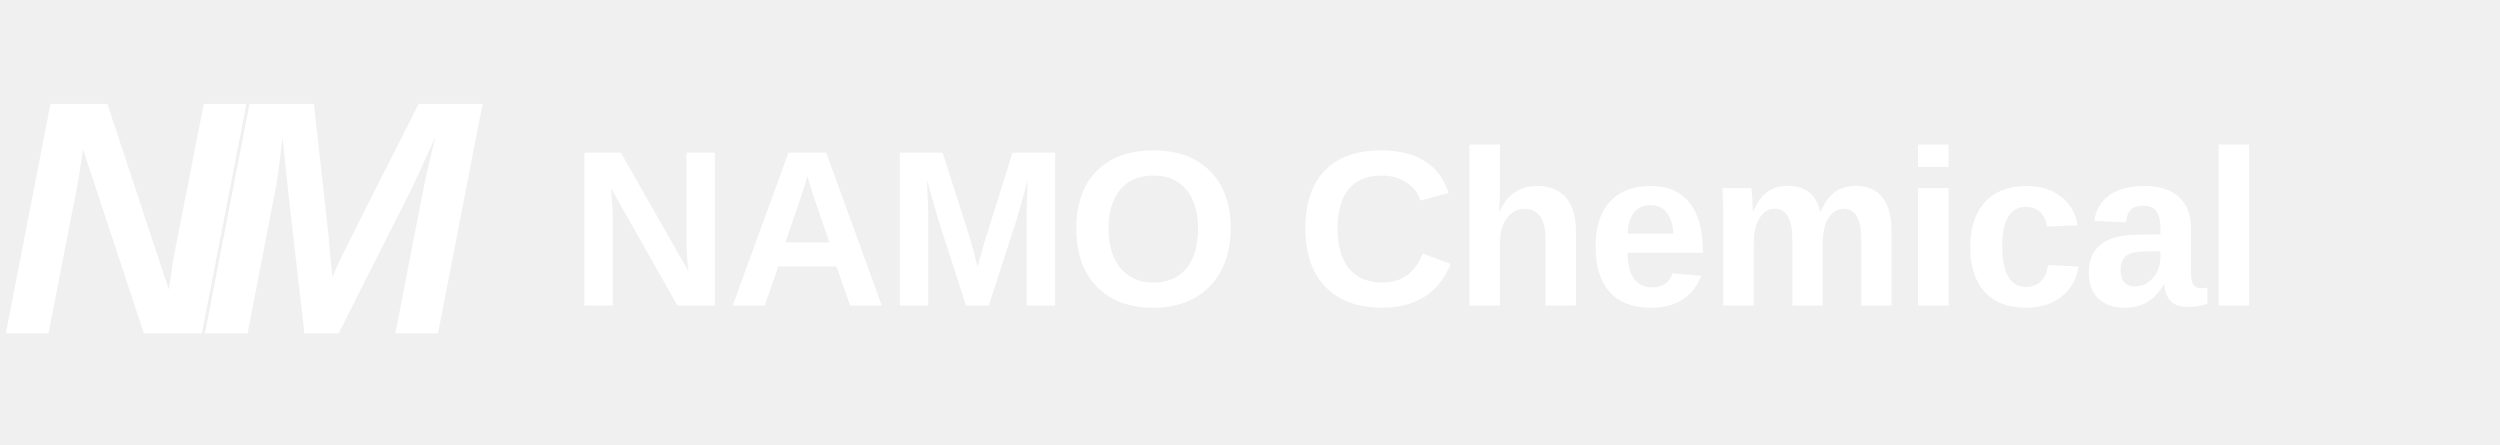
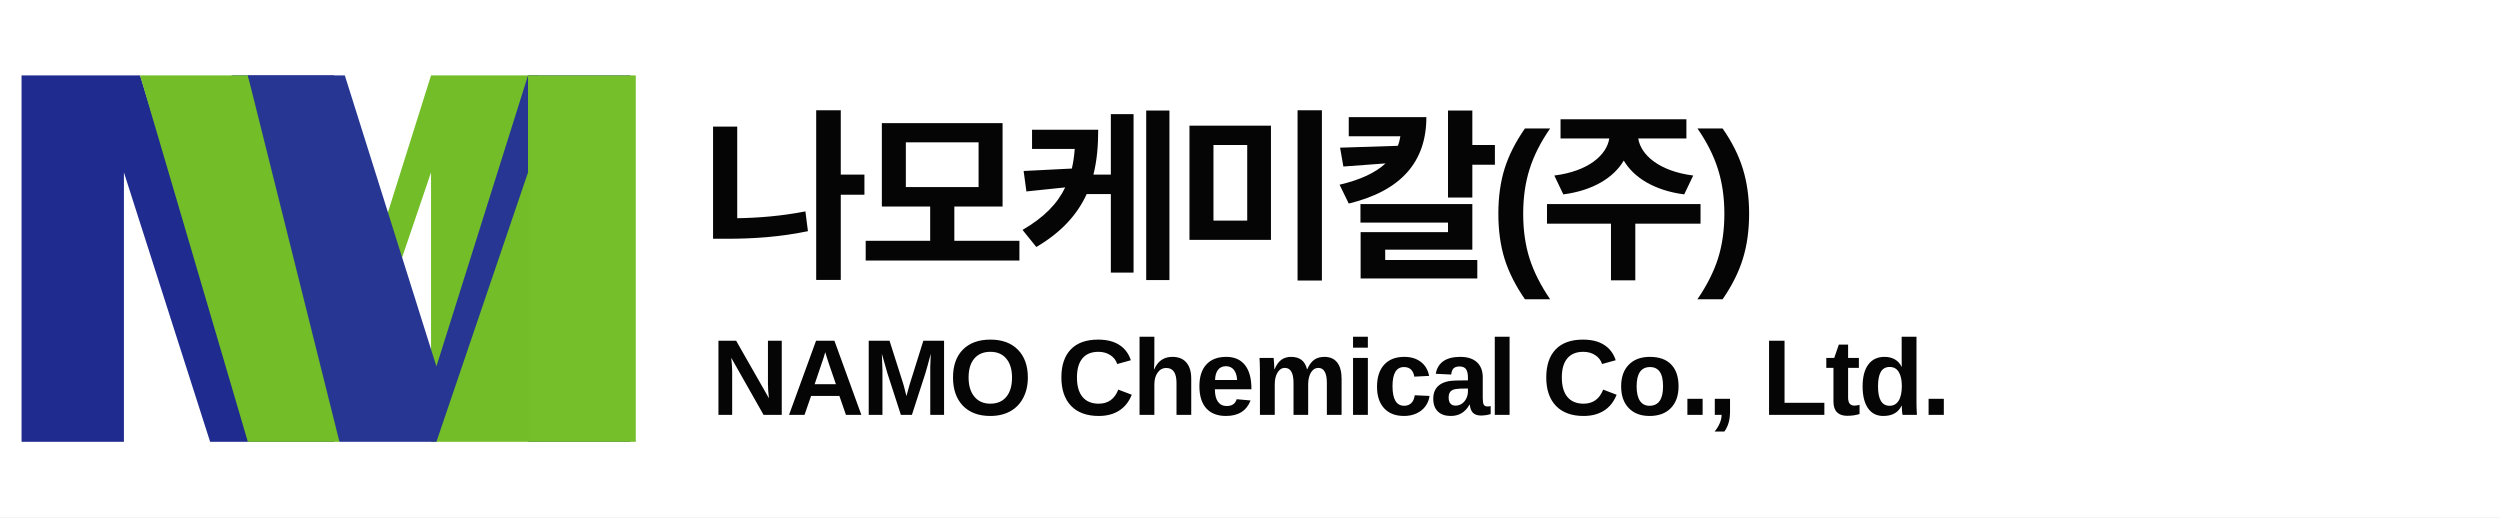
- <svg xmlns="http://www.w3.org/2000/svg" viewBox="0 0 360 64" role="img" aria-labelledby="title desc">
-   <g fill="#ffffff">
-     <text x="0" y="48" font-family="Arial Black, Arial, Helvetica, sans-serif" font-size="48" font-weight="900" font-style="italic" letter-spacing="-6">NM</text>
-     <text x="82" y="44" font-family="Arial, Helvetica, sans-serif" font-size="32" font-weight="700" letter-spacing="-0.4" textLength="273" lengthAdjust="spacingAndGlyphs">NAMO Chemical</text>
+ <svg xmlns="http://www.w3.org/2000/svg" viewBox="0 0 464 96" role="img" aria-labelledby="title desc">
+   <rect width="464" height="96" fill="#ffffff" />
+   <g transform="translate(4 14)">
+     <path d="M0 0h22l17 55V0h19v68H35L19 18v50H0z" fill="#1f2b8f" />
+     <path d="M22 0h20l17 54L76 0h20v68H76V18L59 68H42z" fill="#73be28" />
+     <path d="M42 0h18l17 54L94 0h19v68H94V18L77 68H59z" fill="#263692" />
+     <path d="M94 0h20v68H94z" fill="#75bf2a" />
+   </g>
+   <g fill="#050505">
+     <text x="130" y="49" font-family="Arial, 'Noto Sans KR', sans-serif" font-size="34" font-weight="900" letter-spacing="-2">나모케미칼(주)</text>
+     <text x="132" y="77" font-family="Arial, Helvetica, sans-serif" font-size="20" font-weight="800" letter-spacing="-0.5">NAMO Chemical Co., Ltd.</text>
  </g>
</svg>
